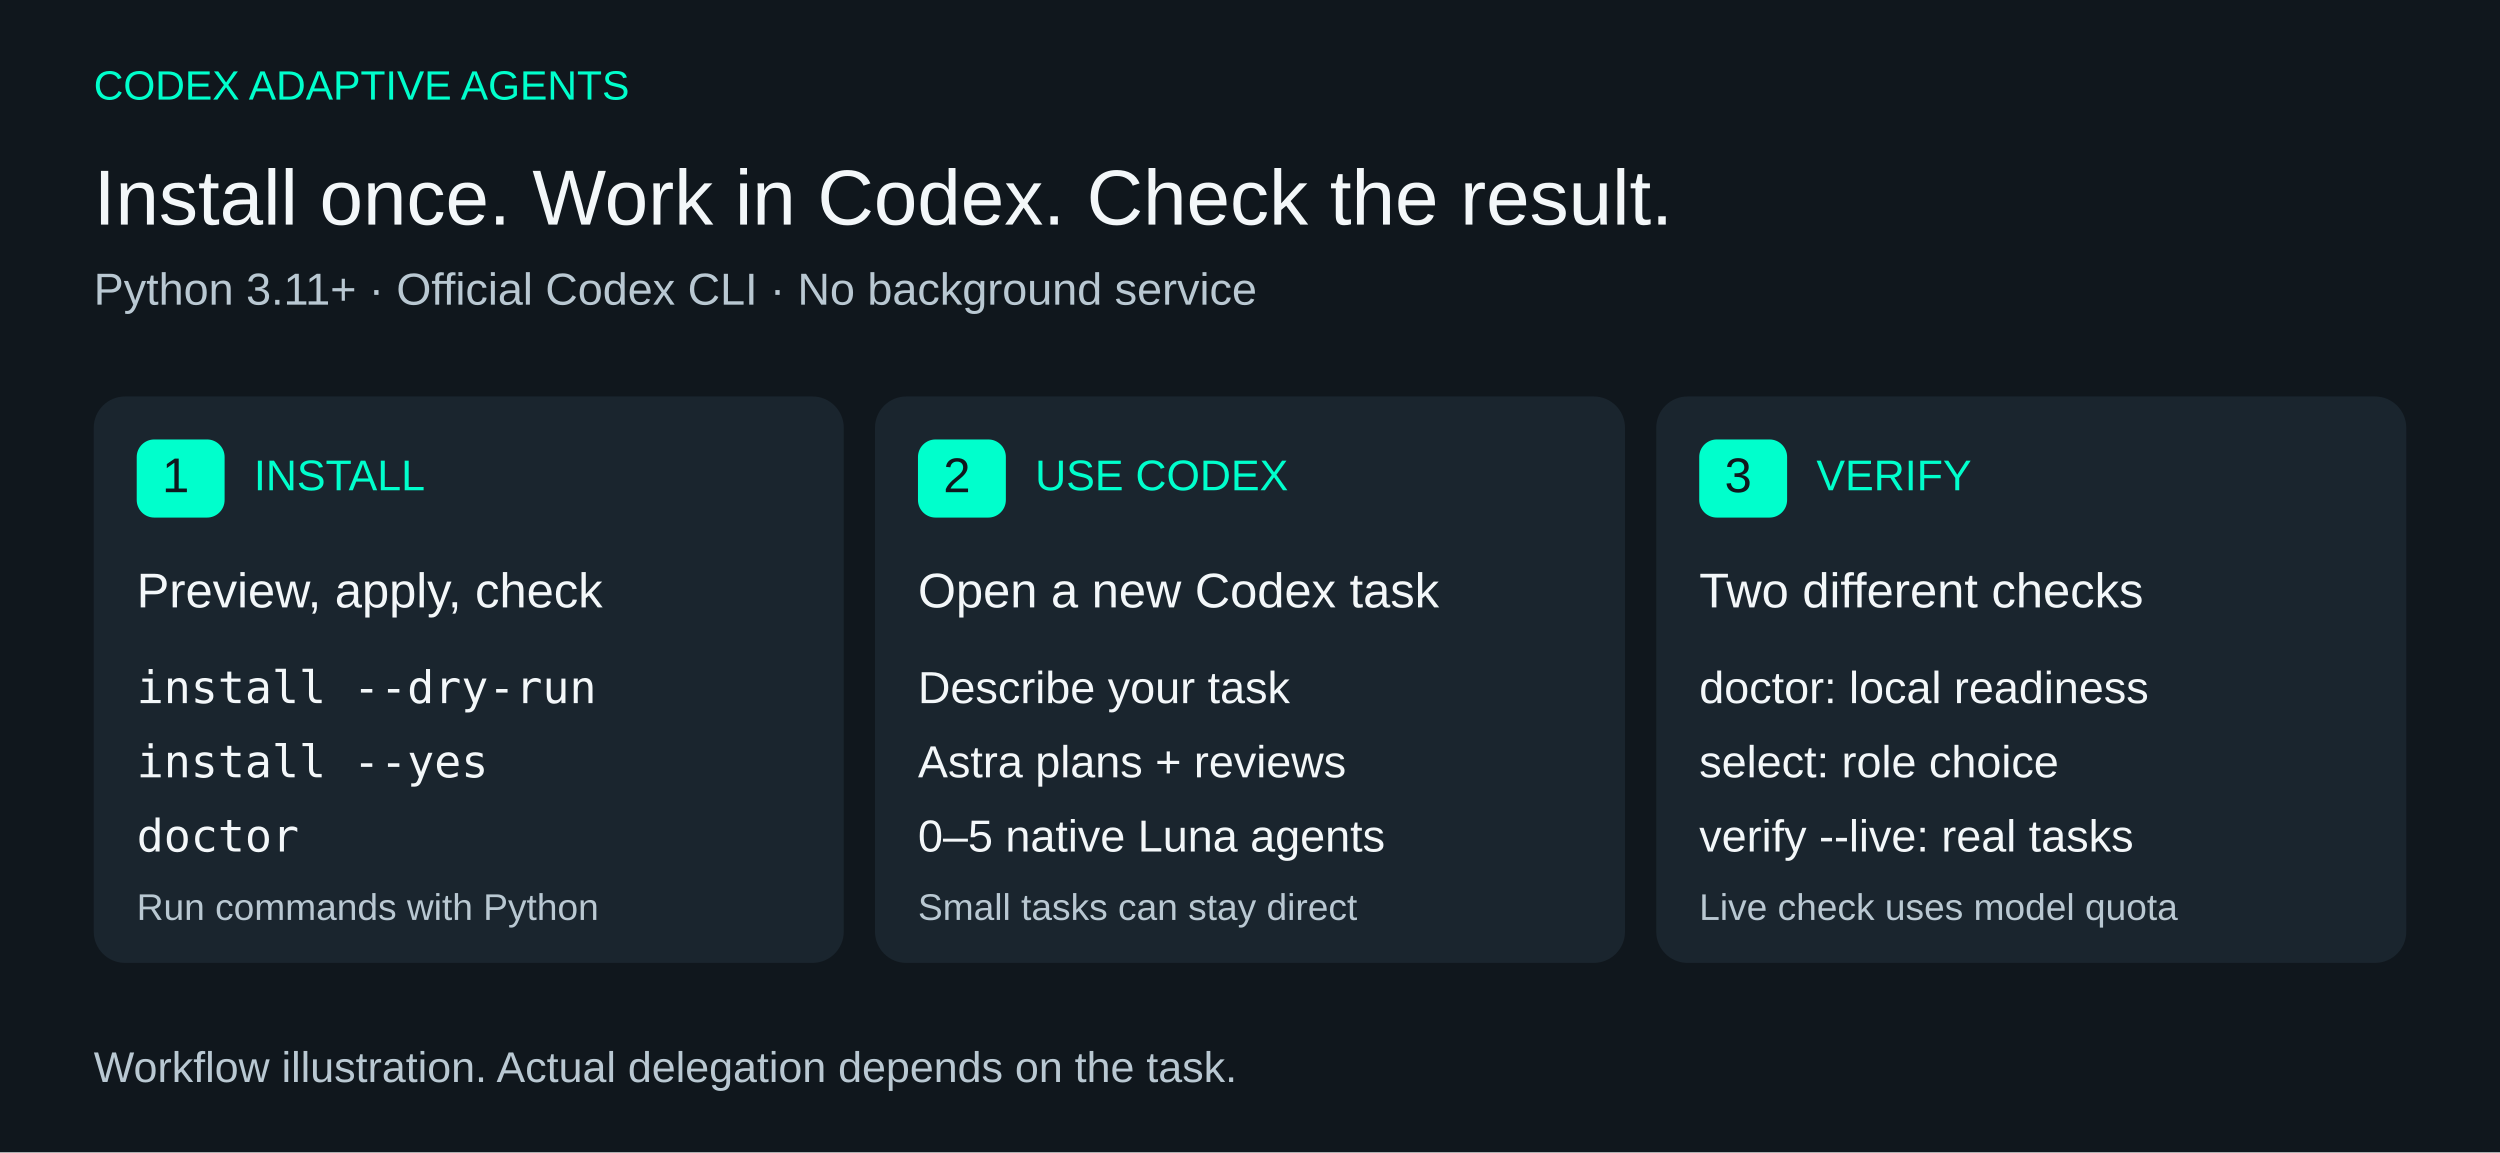
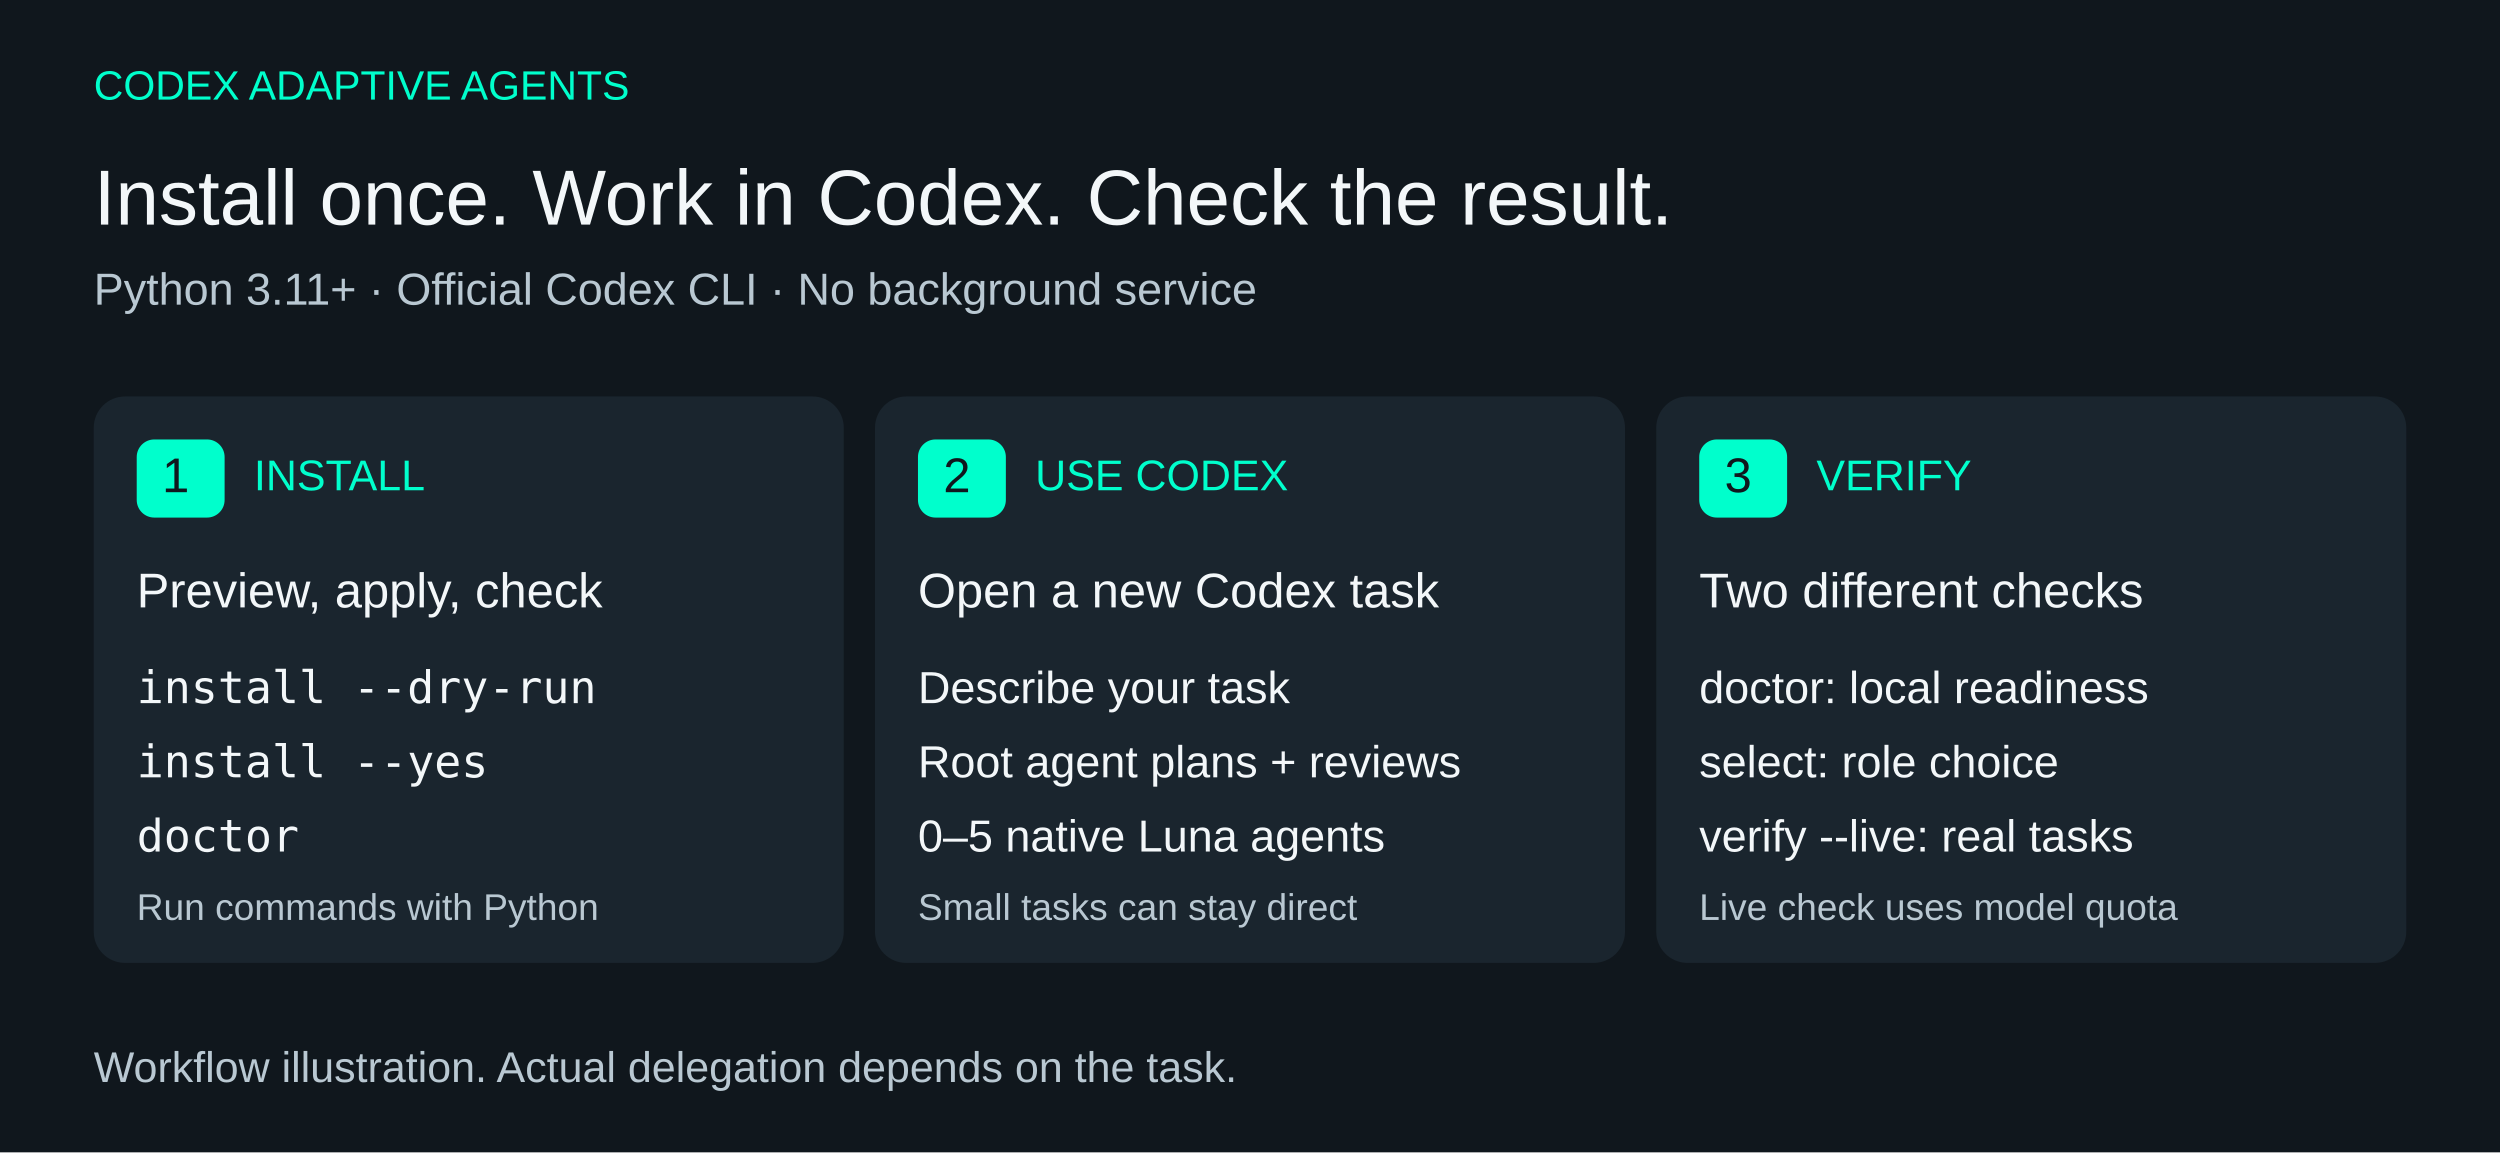
<svg xmlns="http://www.w3.org/2000/svg" width="1280" height="590" viewBox="0 0 1280 590" role="img">
  <rect width="1280" height="590" fill="#10171D" />
  <text x="48" y="51" fill="#00FFCC" font-size="21" font-family="Arial, Hiragino Sans GB, Microsoft YaHei, sans-serif">CODEX ADAPTIVE AGENTS</text>
  <text x="48" y="115" fill="#F3F7F9" font-size="40" font-family="Arial, Hiragino Sans GB, Microsoft YaHei, sans-serif">Install once. Work in Codex. Check the result.</text>
  <text x="48" y="156" fill="#B9C8D2" font-size="23" font-family="Arial, Hiragino Sans GB, Microsoft YaHei, sans-serif">Python 3.11+  ·  Official Codex CLI  ·  No background service</text>
  <rect x="48" y="203" width="384" height="290" rx="16" fill="#1A252E" />
  <rect x="70" y="225" width="45" height="40" rx="9" fill="#00FFCC" />
  <text x="83" y="252" fill="#10171D" font-size="25" font-family="Arial, Hiragino Sans GB, Microsoft YaHei, sans-serif">1</text>
  <text x="130" y="251" fill="#00FFCC" font-size="22" font-family="Arial, Hiragino Sans GB, Microsoft YaHei, sans-serif">INSTALL</text>
  <text x="70" y="311" fill="#F3F7F9" font-size="25" font-family="Arial, Hiragino Sans GB, Microsoft YaHei, sans-serif">Preview, apply, check</text>
  <text x="70" y="360" fill="#F3F7F9" font-size="23" font-family="ui-monospace, Menlo, monospace">install --dry-run</text>
  <text x="70" y="398" fill="#F3F7F9" font-size="23" font-family="ui-monospace, Menlo, monospace">install --yes</text>
  <text x="70" y="436" fill="#F3F7F9" font-size="23" font-family="ui-monospace, Menlo, monospace">doctor</text>
  <text x="70" y="471" fill="#B9C8D2" font-size="19" font-family="Arial, Hiragino Sans GB, Microsoft YaHei, sans-serif">Run commands with Python</text>
  <rect x="448" y="203" width="384" height="290" rx="16" fill="#1A252E" />
  <rect x="470" y="225" width="45" height="40" rx="9" fill="#00FFCC" />
  <text x="483" y="252" fill="#10171D" font-size="25" font-family="Arial, Hiragino Sans GB, Microsoft YaHei, sans-serif">2</text>
  <text x="530" y="251" fill="#00FFCC" font-size="22" font-family="Arial, Hiragino Sans GB, Microsoft YaHei, sans-serif">USE CODEX</text>
  <text x="470" y="311" fill="#F3F7F9" font-size="25" font-family="Arial, Hiragino Sans GB, Microsoft YaHei, sans-serif">Open a new Codex task</text>
  <text x="470" y="360" fill="#F3F7F9" font-size="23" font-family="Arial, Hiragino Sans GB, Microsoft YaHei, sans-serif">Describe your task</text>
-   <text x="470" y="398" fill="#F3F7F9" font-size="23" font-family="Arial, Hiragino Sans GB, Microsoft YaHei, sans-serif">Astra plans + reviews</text>
+   <text x="470" y="398" fill="#F3F7F9" font-size="23" font-family="Arial, Hiragino Sans GB, Microsoft YaHei, sans-serif">Root agent plans + reviews</text>
  <text x="470" y="436" fill="#F3F7F9" font-size="23" font-family="Arial, Hiragino Sans GB, Microsoft YaHei, sans-serif">0–5 native Luna agents</text>
  <text x="470" y="471" fill="#B9C8D2" font-size="19" font-family="Arial, Hiragino Sans GB, Microsoft YaHei, sans-serif">Small tasks can stay direct</text>
  <rect x="848" y="203" width="384" height="290" rx="16" fill="#1A252E" />
  <rect x="870" y="225" width="45" height="40" rx="9" fill="#00FFCC" />
  <text x="883" y="252" fill="#10171D" font-size="25" font-family="Arial, Hiragino Sans GB, Microsoft YaHei, sans-serif">3</text>
  <text x="930" y="251" fill="#00FFCC" font-size="22" font-family="Arial, Hiragino Sans GB, Microsoft YaHei, sans-serif">VERIFY</text>
  <text x="870" y="311" fill="#F3F7F9" font-size="25" font-family="Arial, Hiragino Sans GB, Microsoft YaHei, sans-serif">Two different checks</text>
  <text x="870" y="360" fill="#F3F7F9" font-size="23" font-family="Arial, Hiragino Sans GB, Microsoft YaHei, sans-serif">doctor: local readiness</text>
  <text x="870" y="398" fill="#F3F7F9" font-size="23" font-family="Arial, Hiragino Sans GB, Microsoft YaHei, sans-serif">select: role choice</text>
  <text x="870" y="436" fill="#F3F7F9" font-size="23" font-family="Arial, Hiragino Sans GB, Microsoft YaHei, sans-serif">verify --live: real tasks</text>
  <text x="870" y="471" fill="#B9C8D2" font-size="19" font-family="Arial, Hiragino Sans GB, Microsoft YaHei, sans-serif">Live check uses model quota</text>
  <text x="48" y="554" fill="#B9C8D2" font-size="22" font-family="Arial, Hiragino Sans GB, Microsoft YaHei, sans-serif">Workflow illustration. Actual delegation depends on the task.</text>
</svg>
